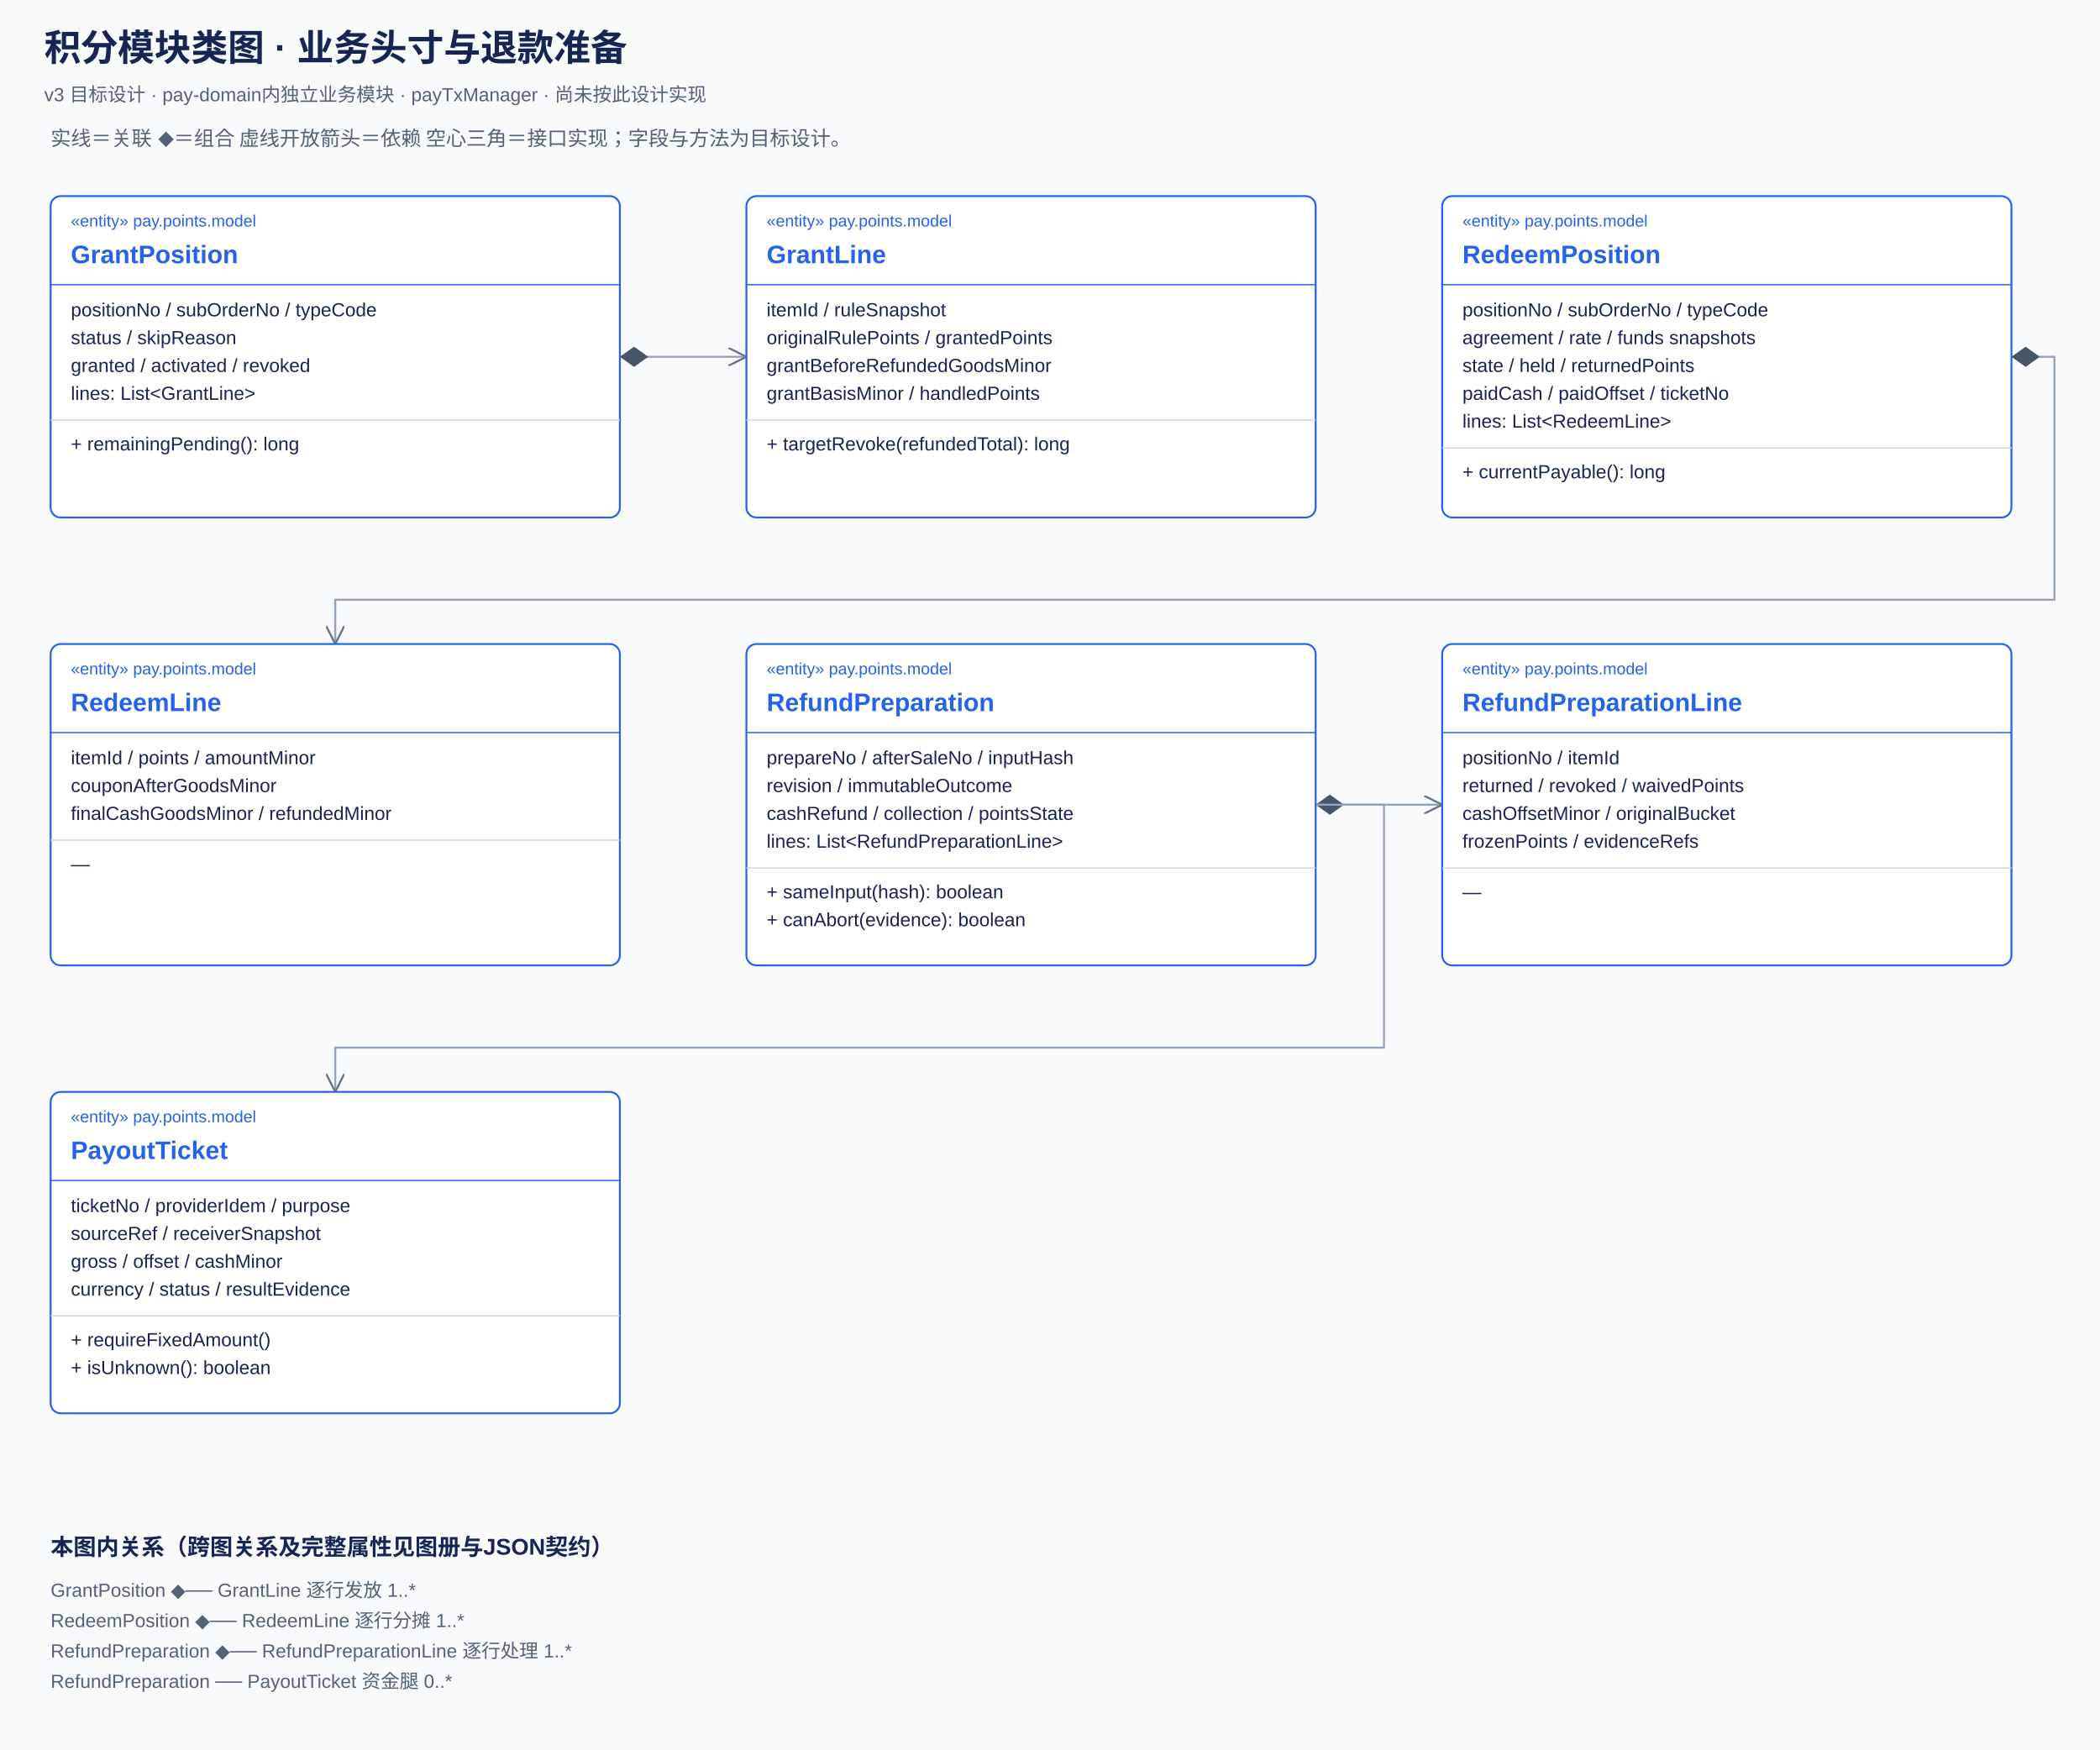
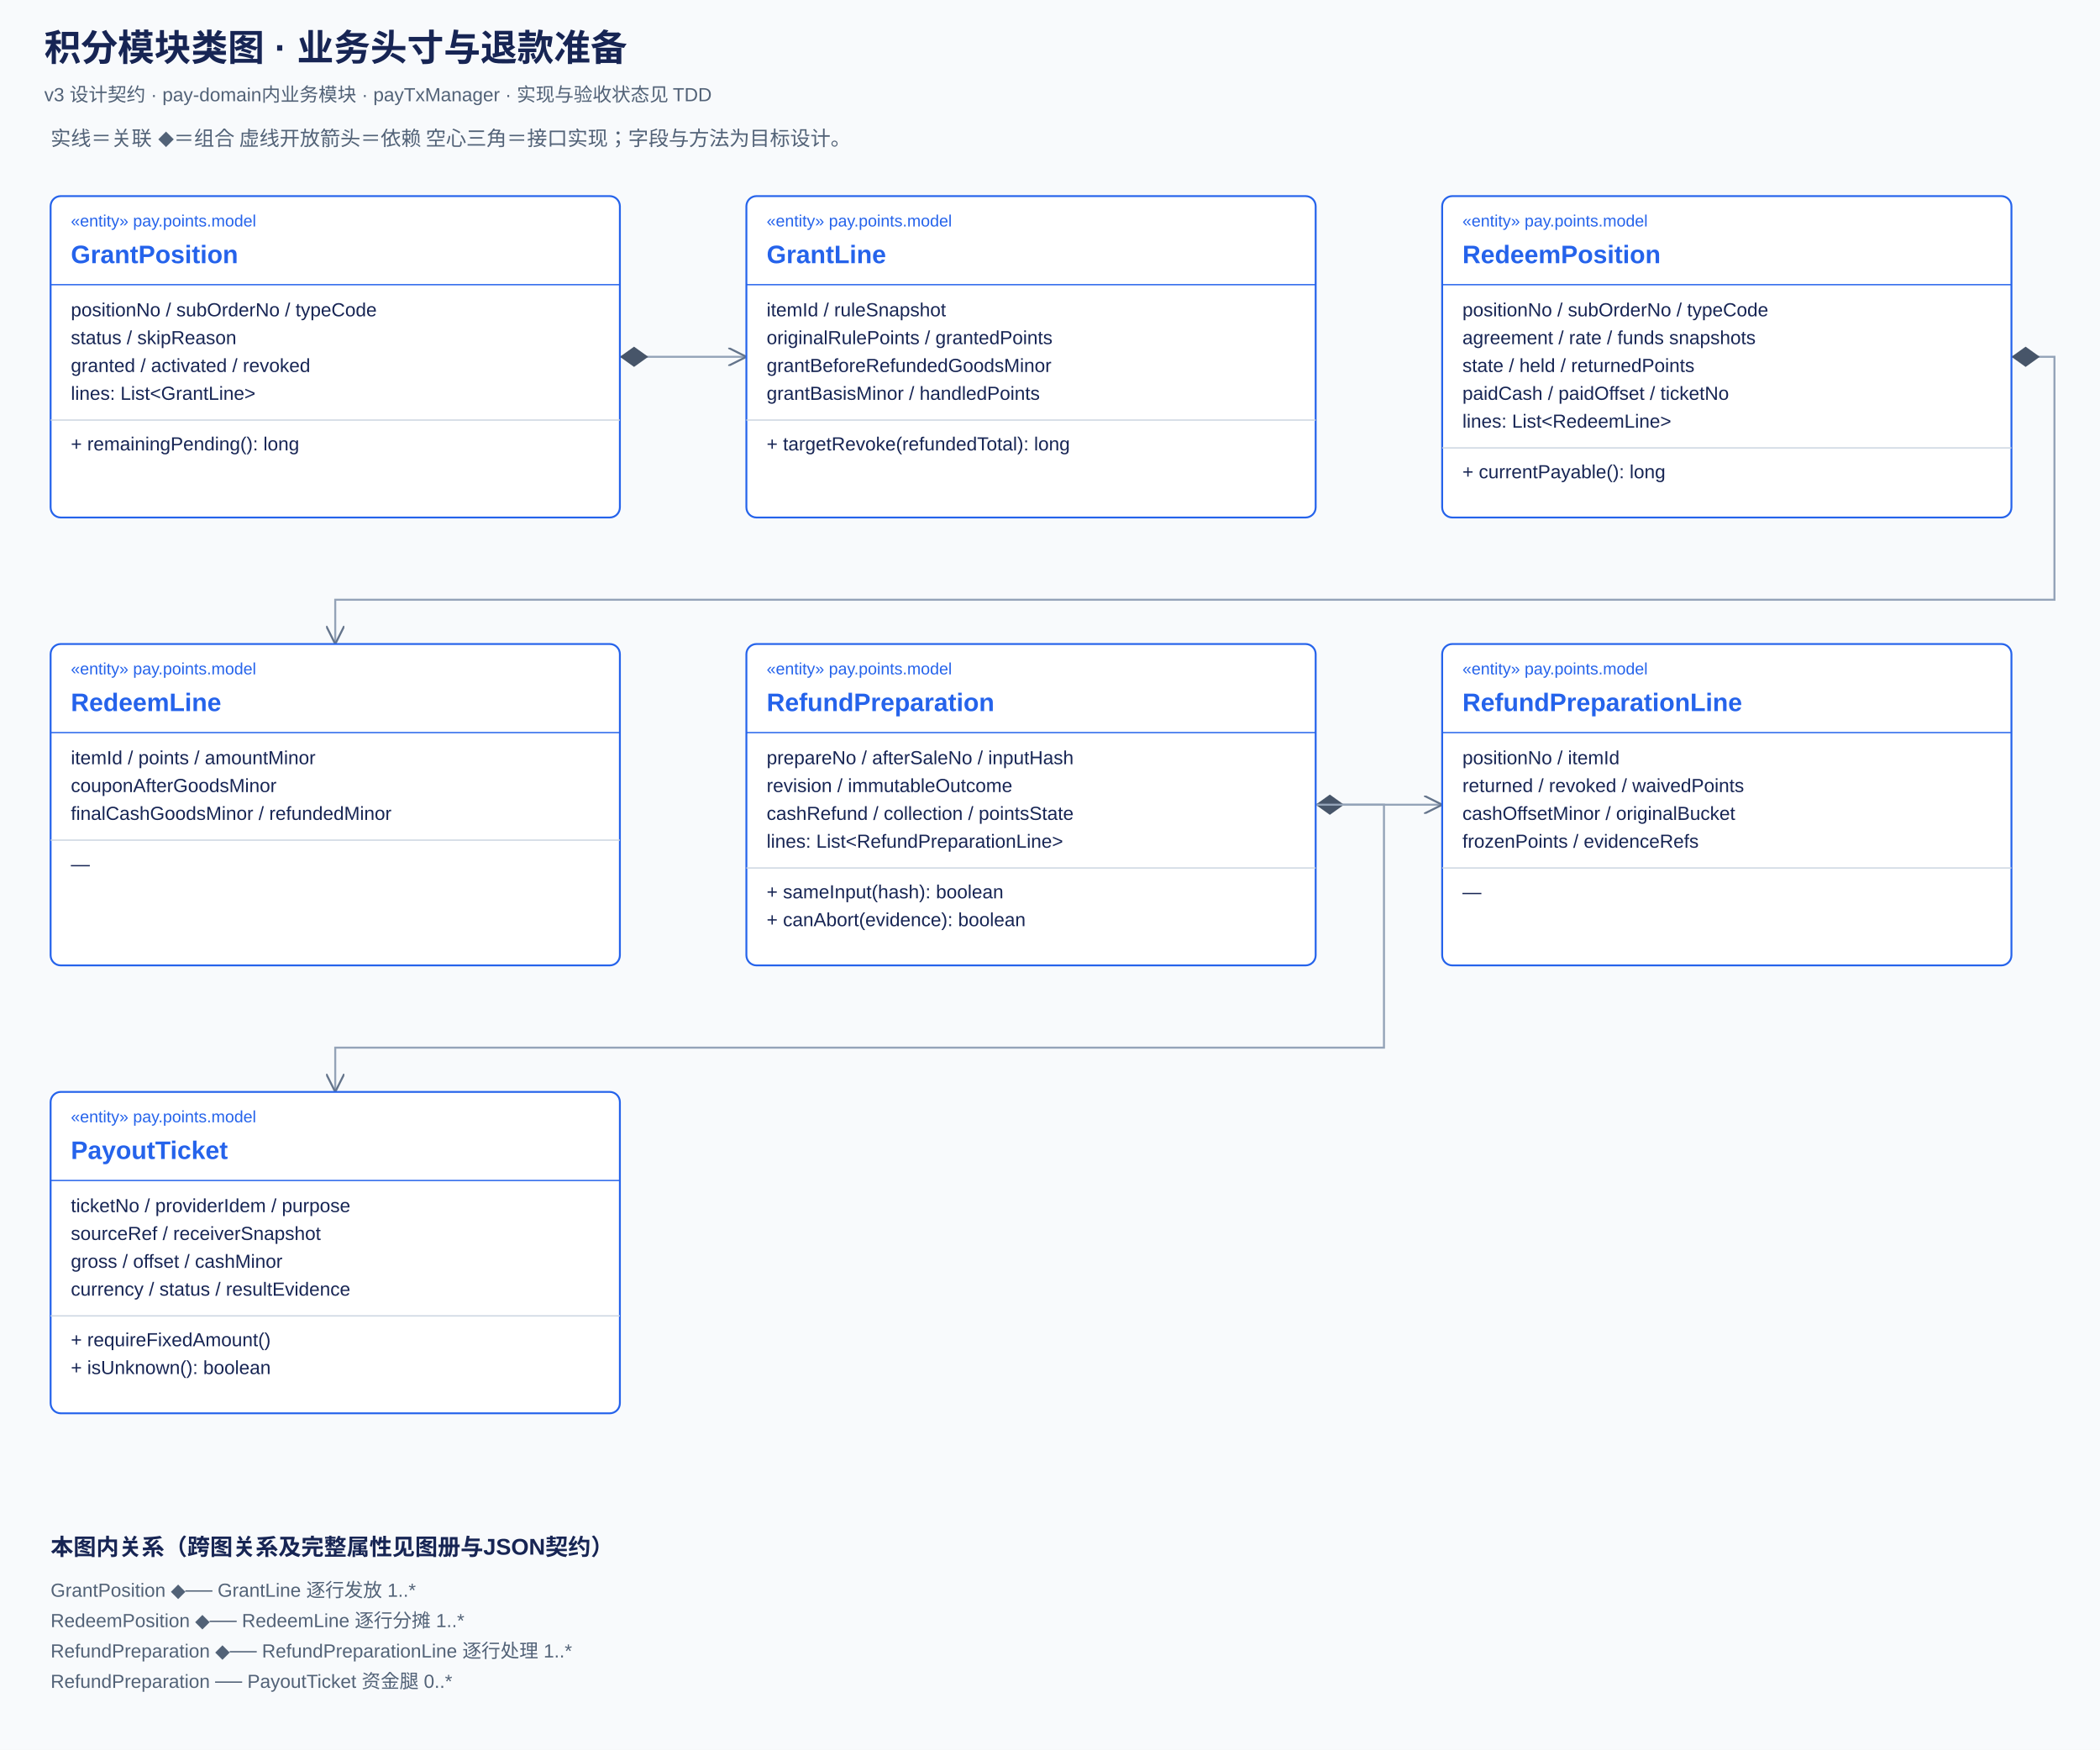
<svg xmlns="http://www.w3.org/2000/svg" width="1660" height="1383" viewBox="0 0 1660 1383">
  <defs>
    <marker id="point" markerWidth="9" markerHeight="8" refX="8" refY="4" orient="auto">
      <path d="M0 0L8 4L0 8" fill="#2563eb" />
    </marker>
    <marker id="money" markerWidth="9" markerHeight="8" refX="8" refY="4" orient="auto">
      <path d="M0 0L8 4L0 8" fill="#c2410c" />
    </marker>
    <marker id="dep" markerWidth="10" markerHeight="9" refX="9" refY="4.5" orient="auto">
      <path d="M0 0L9 4.5L0 9" fill="none" stroke="#64748b" />
    </marker>
    <marker id="real" markerWidth="13" markerHeight="12" refX="12" refY="6" orient="auto">
      <path d="M0 0L12 6L0 12Z" fill="white" stroke="#475569" />
    </marker>
    <marker id="diamond" markerWidth="15" markerHeight="10" refX="14" refY="5" orient="auto-start-reverse">
      <path d="M0 5L7 0L14 5L7 10Z" fill="#475569" />
    </marker>
  </defs>
  <rect width="1660" height="1383" fill="#f8fafc" />
  <text x="35" y="48" font-family="PingFang SC,Microsoft YaHei,Arial,sans-serif" font-size="29" fill="#172554" font-weight="650" text-anchor="start">积分模块类图 · 业务头寸与退款准备</text>
-   <text x="35" y="80" font-family="PingFang SC,Microsoft YaHei,Arial,sans-serif" font-size="15" fill="#526277" font-weight="400" text-anchor="start">v3 目标设计 · pay-domain内独立业务模块 · payTxManager · 尚未按此设计实现</text>
+   <text x="35" y="80" font-family="PingFang SC,Microsoft YaHei,Arial,sans-serif" font-size="15" fill="#526277" font-weight="400" text-anchor="start">v3 设计契约 · pay-domain内业务模块 · payTxManager · 实现与验收状态见 TDD</text>
  <text x="40" y="115" font-family="PingFang SC,Microsoft YaHei,Arial,sans-serif" font-size="16" fill="#526277" font-weight="400" text-anchor="start">实线＝关联  ◆＝组合  虚线开放箭头＝依赖  空心三角＝接口实现；字段与方法为目标设计。</text>
  <path d="M490,282.0 L590,282.0" fill="none" stroke="#94a3b8" stroke-width="1.6" marker-start="url(#diamond)" marker-end="url(#dep)" />
  <path d="M1590,282.0 L1624,282.0 L1624,474 L265.0,474 L265.0,509" fill="none" stroke="#94a3b8" stroke-width="1.6" marker-start="url(#diamond)" marker-end="url(#dep)" />
  <path d="M1040,636.0 L1140,636.0" fill="none" stroke="#94a3b8" stroke-width="1.6" marker-start="url(#diamond)" marker-end="url(#dep)" />
  <path d="M1040,636.0 L1094,636.0 L1094,828 L265.0,828 L265.0,863" fill="none" stroke="#94a3b8" stroke-width="1.6" marker-end="url(#dep)" />
  <rect x="40" y="155" width="450" height="254" rx="8" fill="white" stroke="#2563eb" stroke-width="1.5" />
  <text x="56" y="179" font-family="PingFang SC,Microsoft YaHei,Arial,sans-serif" font-size="13" fill="#2563eb" font-weight="400" text-anchor="start">«entity»  pay.points.model</text>
  <text x="56" y="208" font-family="PingFang SC,Microsoft YaHei,Arial,sans-serif" font-size="20" fill="#2563eb" font-weight="650" text-anchor="start">GrantPosition</text>
  <path d="M40 225H490" stroke="#2563eb" stroke-width="1" />
  <text x="56" y="250" font-family="PingFang SC,Microsoft YaHei,Arial,sans-serif" font-size="15" fill="#172554" font-weight="400" text-anchor="start">positionNo / subOrderNo / typeCode</text>
  <text x="56" y="272" font-family="PingFang SC,Microsoft YaHei,Arial,sans-serif" font-size="15" fill="#172554" font-weight="400" text-anchor="start">status / skipReason</text>
  <text x="56" y="294" font-family="PingFang SC,Microsoft YaHei,Arial,sans-serif" font-size="15" fill="#172554" font-weight="400" text-anchor="start">granted / activated / revoked</text>
  <text x="56" y="316" font-family="PingFang SC,Microsoft YaHei,Arial,sans-serif" font-size="15" fill="#172554" font-weight="400" text-anchor="start">lines: List&lt;GrantLine&gt;</text>
  <path d="M40 332H490" stroke="#cbd5e1" />
  <text x="56" y="356" font-family="PingFang SC,Microsoft YaHei,Arial,sans-serif" font-size="15" fill="#172554" font-weight="400" text-anchor="start">+ remainingPending(): long</text>
  <rect x="590" y="155" width="450" height="254" rx="8" fill="white" stroke="#2563eb" stroke-width="1.5" />
  <text x="606" y="179" font-family="PingFang SC,Microsoft YaHei,Arial,sans-serif" font-size="13" fill="#2563eb" font-weight="400" text-anchor="start">«entity»  pay.points.model</text>
  <text x="606" y="208" font-family="PingFang SC,Microsoft YaHei,Arial,sans-serif" font-size="20" fill="#2563eb" font-weight="650" text-anchor="start">GrantLine</text>
  <path d="M590 225H1040" stroke="#2563eb" stroke-width="1" />
  <text x="606" y="250" font-family="PingFang SC,Microsoft YaHei,Arial,sans-serif" font-size="15" fill="#172554" font-weight="400" text-anchor="start">itemId / ruleSnapshot</text>
  <text x="606" y="272" font-family="PingFang SC,Microsoft YaHei,Arial,sans-serif" font-size="15" fill="#172554" font-weight="400" text-anchor="start">originalRulePoints / grantedPoints</text>
  <text x="606" y="294" font-family="PingFang SC,Microsoft YaHei,Arial,sans-serif" font-size="15" fill="#172554" font-weight="400" text-anchor="start">grantBeforeRefundedGoodsMinor</text>
  <text x="606" y="316" font-family="PingFang SC,Microsoft YaHei,Arial,sans-serif" font-size="15" fill="#172554" font-weight="400" text-anchor="start">grantBasisMinor / handledPoints</text>
  <path d="M590 332H1040" stroke="#cbd5e1" />
  <text x="606" y="356" font-family="PingFang SC,Microsoft YaHei,Arial,sans-serif" font-size="15" fill="#172554" font-weight="400" text-anchor="start">+ targetRevoke(refundedTotal): long</text>
  <rect x="1140" y="155" width="450" height="254" rx="8" fill="white" stroke="#2563eb" stroke-width="1.5" />
  <text x="1156" y="179" font-family="PingFang SC,Microsoft YaHei,Arial,sans-serif" font-size="13" fill="#2563eb" font-weight="400" text-anchor="start">«entity»  pay.points.model</text>
  <text x="1156" y="208" font-family="PingFang SC,Microsoft YaHei,Arial,sans-serif" font-size="20" fill="#2563eb" font-weight="650" text-anchor="start">RedeemPosition</text>
  <path d="M1140 225H1590" stroke="#2563eb" stroke-width="1" />
  <text x="1156" y="250" font-family="PingFang SC,Microsoft YaHei,Arial,sans-serif" font-size="15" fill="#172554" font-weight="400" text-anchor="start">positionNo / subOrderNo / typeCode</text>
  <text x="1156" y="272" font-family="PingFang SC,Microsoft YaHei,Arial,sans-serif" font-size="15" fill="#172554" font-weight="400" text-anchor="start">agreement / rate / funds snapshots</text>
  <text x="1156" y="294" font-family="PingFang SC,Microsoft YaHei,Arial,sans-serif" font-size="15" fill="#172554" font-weight="400" text-anchor="start">state / held / returnedPoints</text>
  <text x="1156" y="316" font-family="PingFang SC,Microsoft YaHei,Arial,sans-serif" font-size="15" fill="#172554" font-weight="400" text-anchor="start">paidCash / paidOffset / ticketNo</text>
  <text x="1156" y="338" font-family="PingFang SC,Microsoft YaHei,Arial,sans-serif" font-size="15" fill="#172554" font-weight="400" text-anchor="start">lines: List&lt;RedeemLine&gt;</text>
  <path d="M1140 354H1590" stroke="#cbd5e1" />
  <text x="1156" y="378" font-family="PingFang SC,Microsoft YaHei,Arial,sans-serif" font-size="15" fill="#172554" font-weight="400" text-anchor="start">+ currentPayable(): long</text>
  <rect x="40" y="509" width="450" height="254" rx="8" fill="white" stroke="#2563eb" stroke-width="1.5" />
  <text x="56" y="533" font-family="PingFang SC,Microsoft YaHei,Arial,sans-serif" font-size="13" fill="#2563eb" font-weight="400" text-anchor="start">«entity»  pay.points.model</text>
  <text x="56" y="562" font-family="PingFang SC,Microsoft YaHei,Arial,sans-serif" font-size="20" fill="#2563eb" font-weight="650" text-anchor="start">RedeemLine</text>
  <path d="M40 579H490" stroke="#2563eb" stroke-width="1" />
  <text x="56" y="604" font-family="PingFang SC,Microsoft YaHei,Arial,sans-serif" font-size="15" fill="#172554" font-weight="400" text-anchor="start">itemId / points / amountMinor</text>
  <text x="56" y="626" font-family="PingFang SC,Microsoft YaHei,Arial,sans-serif" font-size="15" fill="#172554" font-weight="400" text-anchor="start">couponAfterGoodsMinor</text>
  <text x="56" y="648" font-family="PingFang SC,Microsoft YaHei,Arial,sans-serif" font-size="15" fill="#172554" font-weight="400" text-anchor="start">finalCashGoodsMinor / refundedMinor</text>
  <path d="M40 664H490" stroke="#cbd5e1" />
  <text x="56" y="688" font-family="PingFang SC,Microsoft YaHei,Arial,sans-serif" font-size="15" fill="#172554" font-weight="400" text-anchor="start">—</text>
  <rect x="590" y="509" width="450" height="254" rx="8" fill="white" stroke="#2563eb" stroke-width="1.5" />
  <text x="606" y="533" font-family="PingFang SC,Microsoft YaHei,Arial,sans-serif" font-size="13" fill="#2563eb" font-weight="400" text-anchor="start">«entity»  pay.points.model</text>
  <text x="606" y="562" font-family="PingFang SC,Microsoft YaHei,Arial,sans-serif" font-size="20" fill="#2563eb" font-weight="650" text-anchor="start">RefundPreparation</text>
  <path d="M590 579H1040" stroke="#2563eb" stroke-width="1" />
  <text x="606" y="604" font-family="PingFang SC,Microsoft YaHei,Arial,sans-serif" font-size="15" fill="#172554" font-weight="400" text-anchor="start">prepareNo / afterSaleNo / inputHash</text>
  <text x="606" y="626" font-family="PingFang SC,Microsoft YaHei,Arial,sans-serif" font-size="15" fill="#172554" font-weight="400" text-anchor="start">revision / immutableOutcome</text>
  <text x="606" y="648" font-family="PingFang SC,Microsoft YaHei,Arial,sans-serif" font-size="15" fill="#172554" font-weight="400" text-anchor="start">cashRefund / collection / pointsState</text>
  <text x="606" y="670" font-family="PingFang SC,Microsoft YaHei,Arial,sans-serif" font-size="15" fill="#172554" font-weight="400" text-anchor="start">lines: List&lt;RefundPreparationLine&gt;</text>
  <path d="M590 686H1040" stroke="#cbd5e1" />
  <text x="606" y="710" font-family="PingFang SC,Microsoft YaHei,Arial,sans-serif" font-size="15" fill="#172554" font-weight="400" text-anchor="start">+ sameInput(hash): boolean</text>
  <text x="606" y="732" font-family="PingFang SC,Microsoft YaHei,Arial,sans-serif" font-size="15" fill="#172554" font-weight="400" text-anchor="start">+ canAbort(evidence): boolean</text>
  <rect x="1140" y="509" width="450" height="254" rx="8" fill="white" stroke="#2563eb" stroke-width="1.5" />
  <text x="1156" y="533" font-family="PingFang SC,Microsoft YaHei,Arial,sans-serif" font-size="13" fill="#2563eb" font-weight="400" text-anchor="start">«entity»  pay.points.model</text>
  <text x="1156" y="562" font-family="PingFang SC,Microsoft YaHei,Arial,sans-serif" font-size="20" fill="#2563eb" font-weight="650" text-anchor="start">RefundPreparationLine</text>
  <path d="M1140 579H1590" stroke="#2563eb" stroke-width="1" />
  <text x="1156" y="604" font-family="PingFang SC,Microsoft YaHei,Arial,sans-serif" font-size="15" fill="#172554" font-weight="400" text-anchor="start">positionNo / itemId</text>
  <text x="1156" y="626" font-family="PingFang SC,Microsoft YaHei,Arial,sans-serif" font-size="15" fill="#172554" font-weight="400" text-anchor="start">returned / revoked / waivedPoints</text>
  <text x="1156" y="648" font-family="PingFang SC,Microsoft YaHei,Arial,sans-serif" font-size="15" fill="#172554" font-weight="400" text-anchor="start">cashOffsetMinor / originalBucket</text>
  <text x="1156" y="670" font-family="PingFang SC,Microsoft YaHei,Arial,sans-serif" font-size="15" fill="#172554" font-weight="400" text-anchor="start">frozenPoints / evidenceRefs</text>
  <path d="M1140 686H1590" stroke="#cbd5e1" />
  <text x="1156" y="710" font-family="PingFang SC,Microsoft YaHei,Arial,sans-serif" font-size="15" fill="#172554" font-weight="400" text-anchor="start">—</text>
  <rect x="40" y="863" width="450" height="254" rx="8" fill="white" stroke="#2563eb" stroke-width="1.5" />
  <text x="56" y="887" font-family="PingFang SC,Microsoft YaHei,Arial,sans-serif" font-size="13" fill="#2563eb" font-weight="400" text-anchor="start">«entity»  pay.points.model</text>
  <text x="56" y="916" font-family="PingFang SC,Microsoft YaHei,Arial,sans-serif" font-size="20" fill="#2563eb" font-weight="650" text-anchor="start">PayoutTicket</text>
  <path d="M40 933H490" stroke="#2563eb" stroke-width="1" />
  <text x="56" y="958" font-family="PingFang SC,Microsoft YaHei,Arial,sans-serif" font-size="15" fill="#172554" font-weight="400" text-anchor="start">ticketNo / providerIdem / purpose</text>
  <text x="56" y="980" font-family="PingFang SC,Microsoft YaHei,Arial,sans-serif" font-size="15" fill="#172554" font-weight="400" text-anchor="start">sourceRef / receiverSnapshot</text>
  <text x="56" y="1002" font-family="PingFang SC,Microsoft YaHei,Arial,sans-serif" font-size="15" fill="#172554" font-weight="400" text-anchor="start">gross / offset / cashMinor</text>
  <text x="56" y="1024" font-family="PingFang SC,Microsoft YaHei,Arial,sans-serif" font-size="15" fill="#172554" font-weight="400" text-anchor="start">currency / status / resultEvidence</text>
  <path d="M40 1040H490" stroke="#cbd5e1" />
  <text x="56" y="1064" font-family="PingFang SC,Microsoft YaHei,Arial,sans-serif" font-size="15" fill="#172554" font-weight="400" text-anchor="start">+ requireFixedAmount()</text>
  <text x="56" y="1086" font-family="PingFang SC,Microsoft YaHei,Arial,sans-serif" font-size="15" fill="#172554" font-weight="400" text-anchor="start">+ isUnknown(): boolean</text>
  <text x="40" y="1229" font-family="PingFang SC,Microsoft YaHei,Arial,sans-serif" font-size="18" fill="#172554" font-weight="650" text-anchor="start">本图内关系（跨图关系及完整属性见图册与JSON契约）</text>
  <text x="40" y="1262" font-family="PingFang SC,Microsoft YaHei,Arial,sans-serif" font-size="15" fill="#526277" font-weight="400" text-anchor="start">GrantPosition ◆── GrantLine   逐行发放 1..*</text>
  <text x="40" y="1286" font-family="PingFang SC,Microsoft YaHei,Arial,sans-serif" font-size="15" fill="#526277" font-weight="400" text-anchor="start">RedeemPosition ◆── RedeemLine   逐行分摊 1..*</text>
  <text x="40" y="1310" font-family="PingFang SC,Microsoft YaHei,Arial,sans-serif" font-size="15" fill="#526277" font-weight="400" text-anchor="start">RefundPreparation ◆── RefundPreparationLine   逐行处理 1..*</text>
  <text x="40" y="1334" font-family="PingFang SC,Microsoft YaHei,Arial,sans-serif" font-size="15" fill="#526277" font-weight="400" text-anchor="start">RefundPreparation ── PayoutTicket   资金腿 0..*</text>
</svg>
